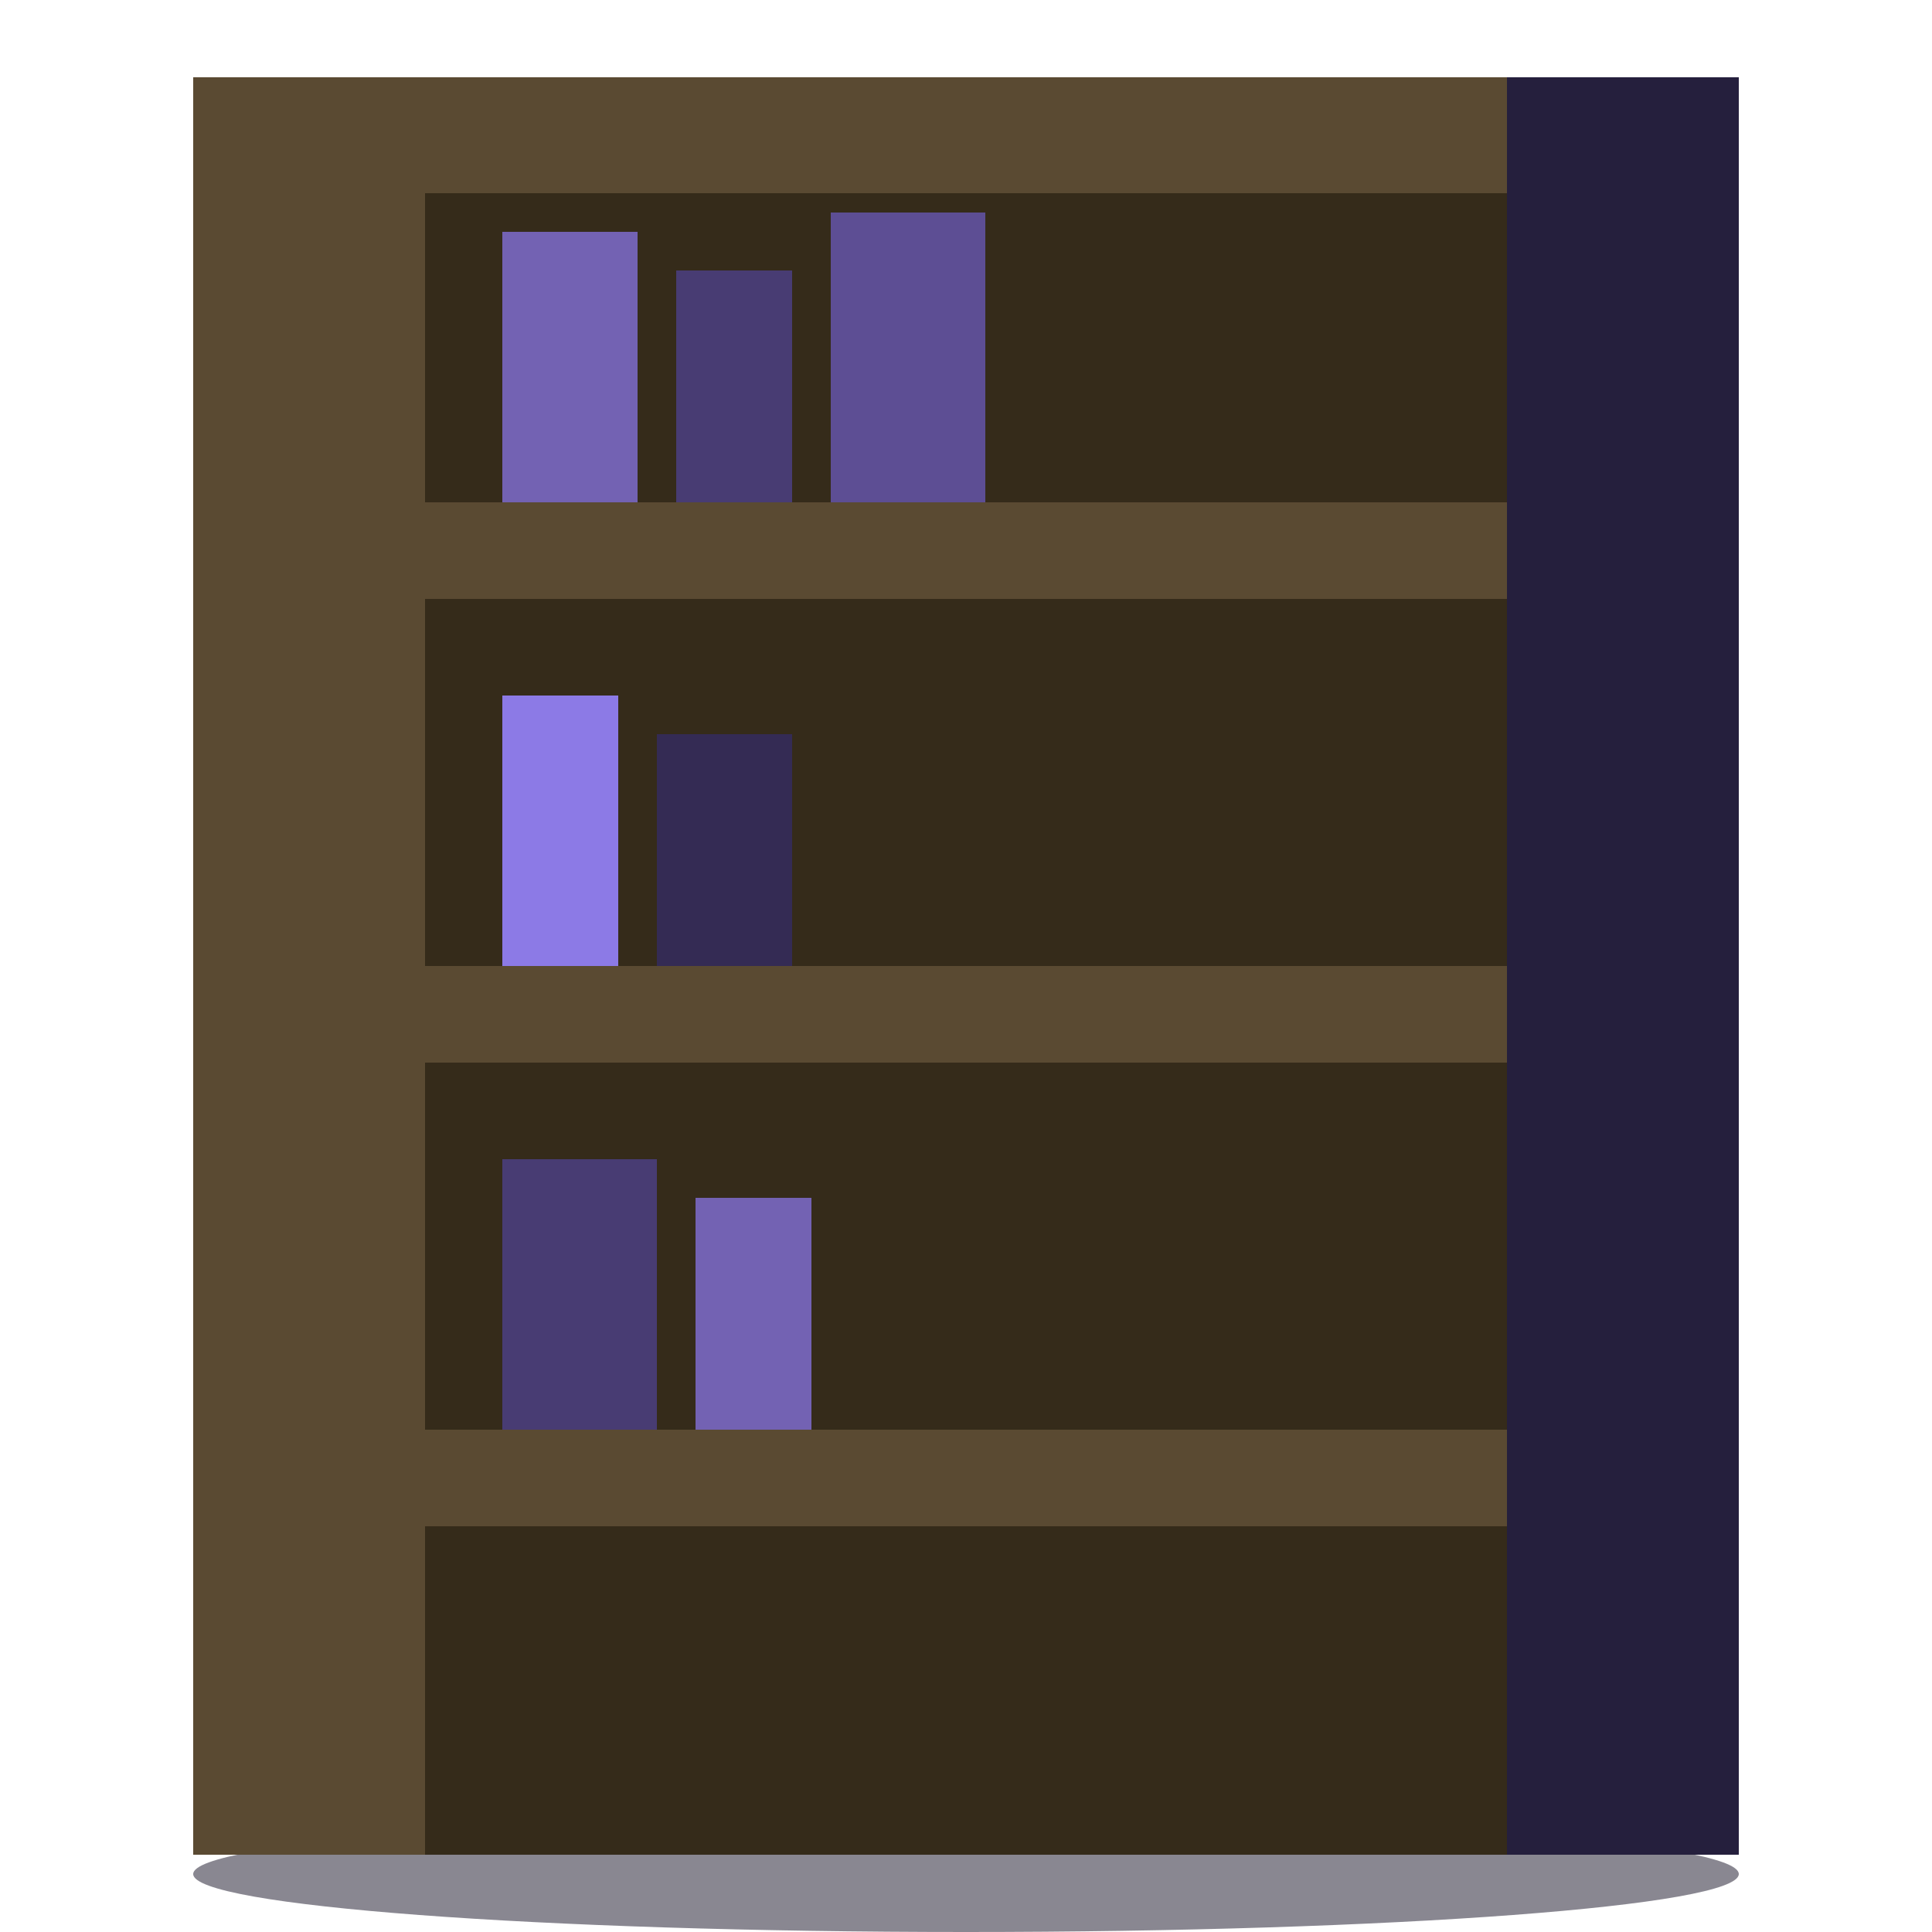
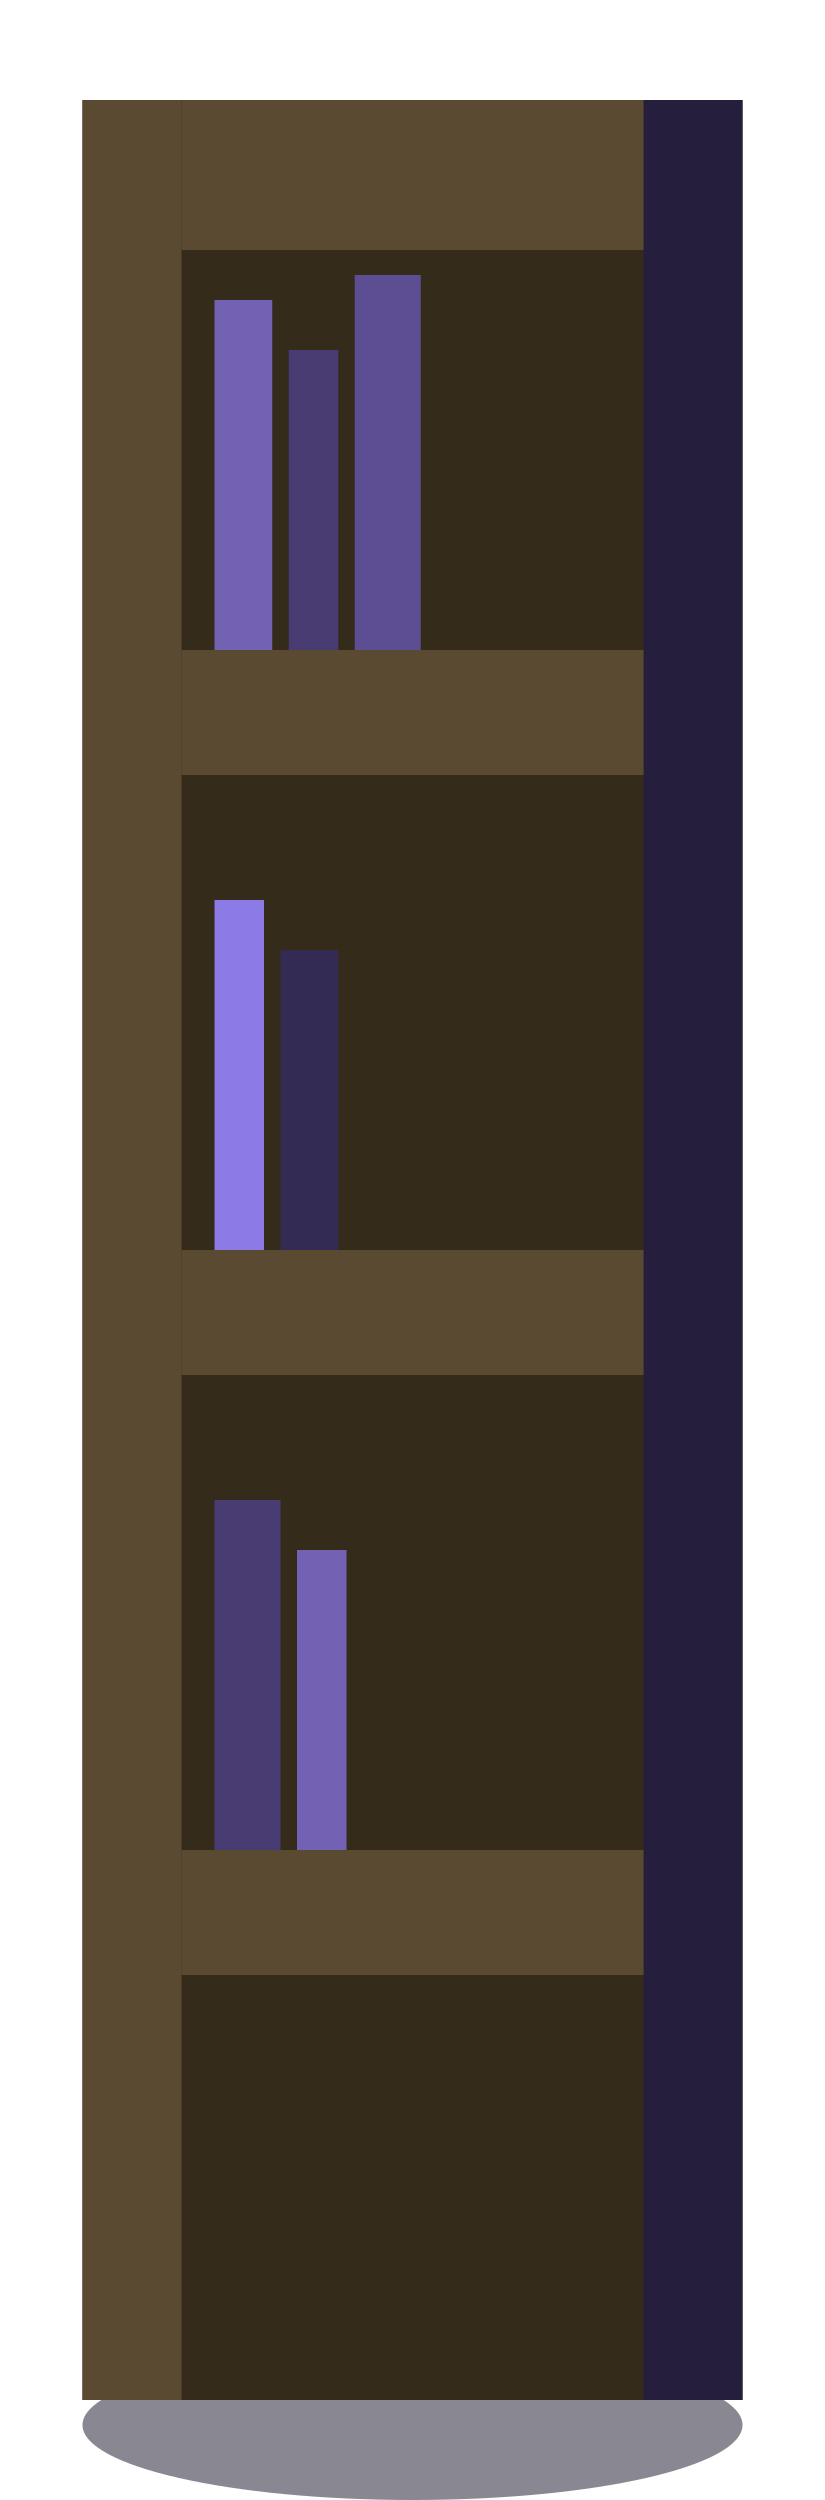
- <svg xmlns="http://www.w3.org/2000/svg" viewBox="0 0 100 100">
-   <ellipse cx="50" cy="97" rx="40" ry="3" fill="#141024" opacity="0.5" />
-   <rect x="10" y="4" width="80" height="92" fill="#352b1a" />
-   <rect x="10" y="4" width="12" height="92" fill="#5a4a32" />
-   <rect x="78" y="4" width="12" height="92" fill="#251f3d" />
-   <rect x="22" y="4" width="56" height="6" fill="#5a4a32" />
-   <rect x="22" y="26" width="56" height="5" fill="#5a4a32" />
-   <rect x="22" y="50" width="56" height="5" fill="#5a4a32" />
-   <rect x="22" y="74" width="56" height="5" fill="#5a4a32" />
-   <rect x="26" y="12" width="7" height="14" fill="#7362b3" />
-   <rect x="35" y="14" width="6" height="12" fill="#483c73" />
-   <rect x="43" y="11" width="8" height="15" fill="#5d4e94" />
-   <rect x="26" y="36" width="6" height="14" fill="#8c7ae6" />
-   <rect x="34" y="38" width="7" height="12" fill="#342b54" />
-   <rect x="26" y="60" width="8" height="14" fill="#483c73" />
-   <rect x="36" y="62" width="6" height="12" fill="#7362b3" />
+ <svg xmlns="http://www.w3.org/2000/svg" viewBox="0 0 33 100">
+   <ellipse cx="16.5" cy="97.0" rx="13.2" ry="3.0" fill="#141024" opacity="0.5" />
+   <rect x="3.3" y="4.0" width="26.4" height="92.0" fill="#352b1a" />
+   <rect x="3.3" y="4.0" width="3.96" height="92.0" fill="#5a4a32" />
+   <rect x="25.74" y="4.0" width="3.96" height="92.0" fill="#251f3d" />
+   <rect x="7.26" y="4.0" width="18.48" height="6.0" fill="#5a4a32" />
+   <rect x="7.26" y="26.0" width="18.48" height="5.0" fill="#5a4a32" />
+   <rect x="7.26" y="50.0" width="18.48" height="5.0" fill="#5a4a32" />
+   <rect x="7.26" y="74.0" width="18.48" height="5.0" fill="#5a4a32" />
+   <rect x="8.58" y="12.0" width="2.31" height="14.0" fill="#7362b3" />
+   <rect x="11.55" y="14.0" width="1.98" height="12.0" fill="#483c73" />
+   <rect x="14.19" y="11.0" width="2.64" height="15.0" fill="#5d4e94" />
+   <rect x="8.58" y="36.0" width="1.98" height="14.0" fill="#8c7ae6" />
+   <rect x="11.22" y="38.0" width="2.31" height="12.0" fill="#342b54" />
+   <rect x="8.58" y="60.0" width="2.64" height="14.0" fill="#483c73" />
+   <rect x="11.88" y="62.0" width="1.98" height="12.0" fill="#7362b3" />
</svg>
